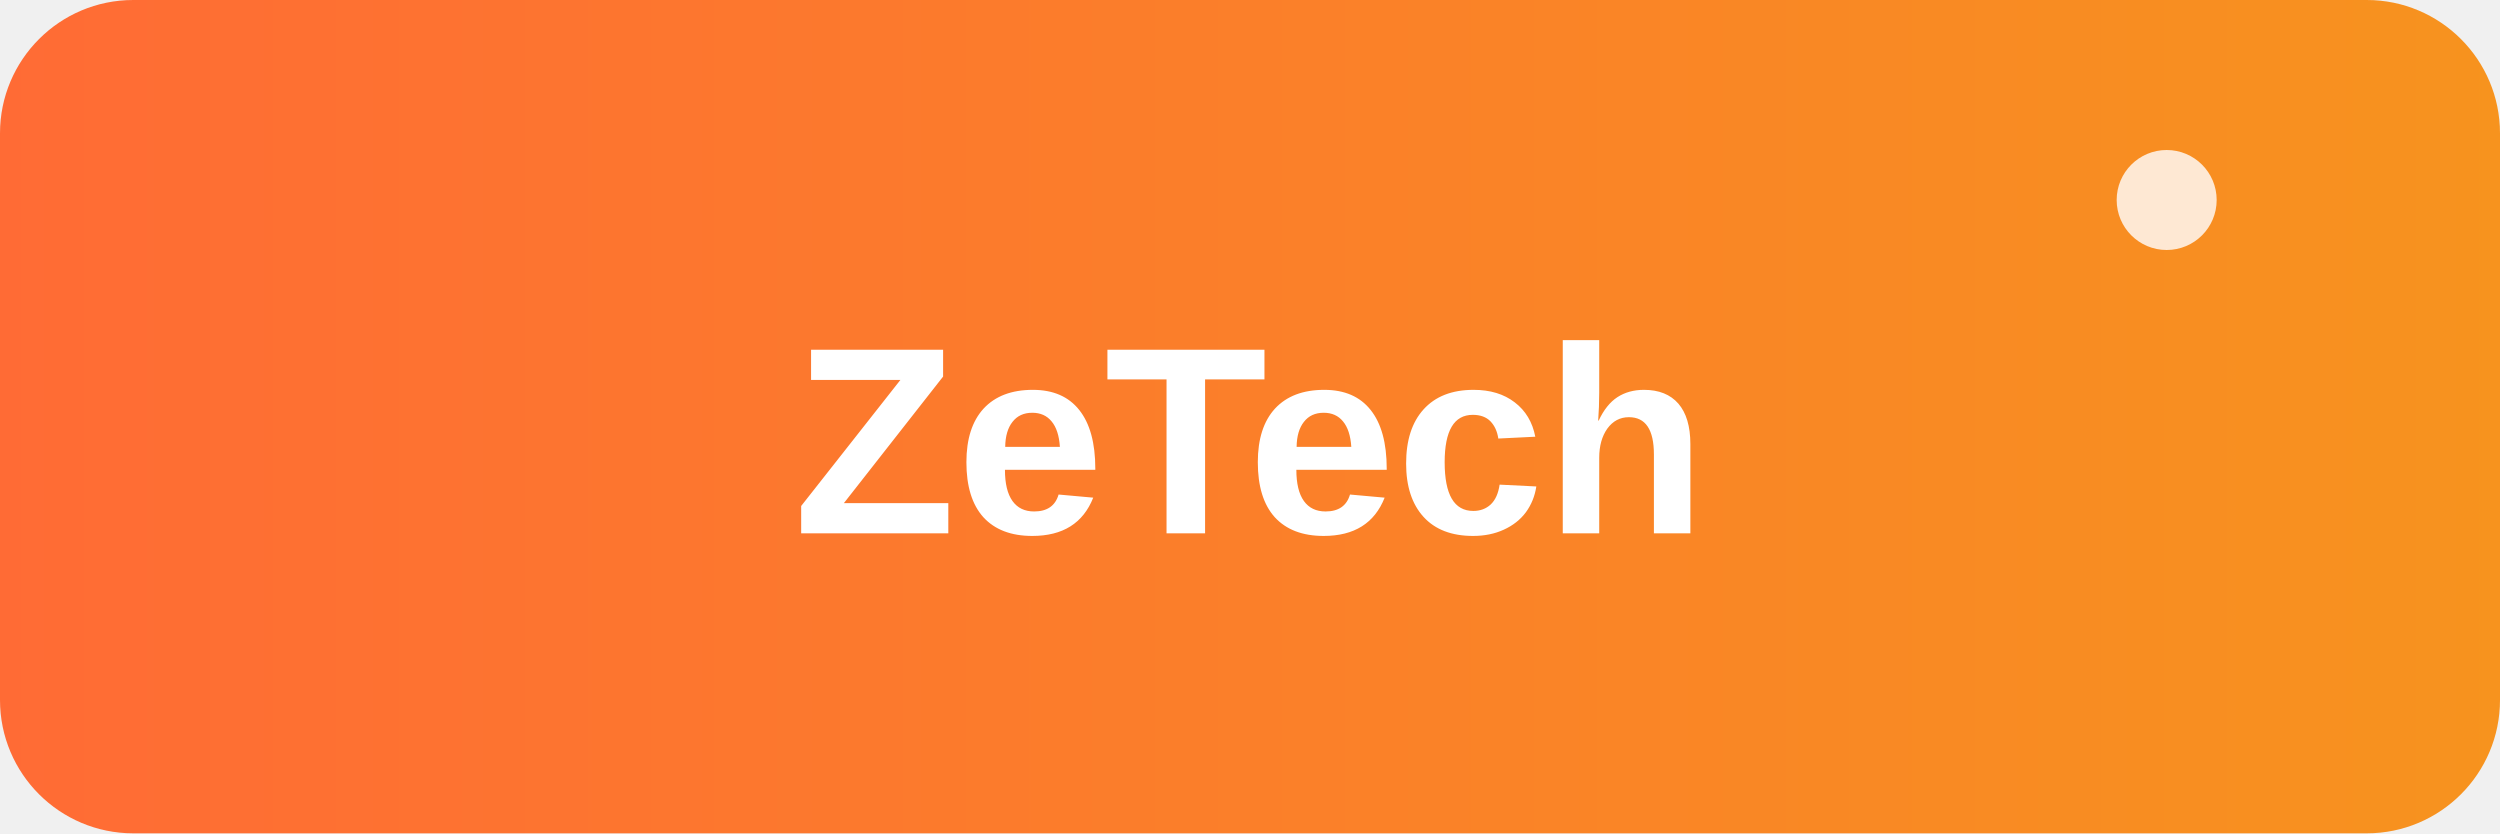
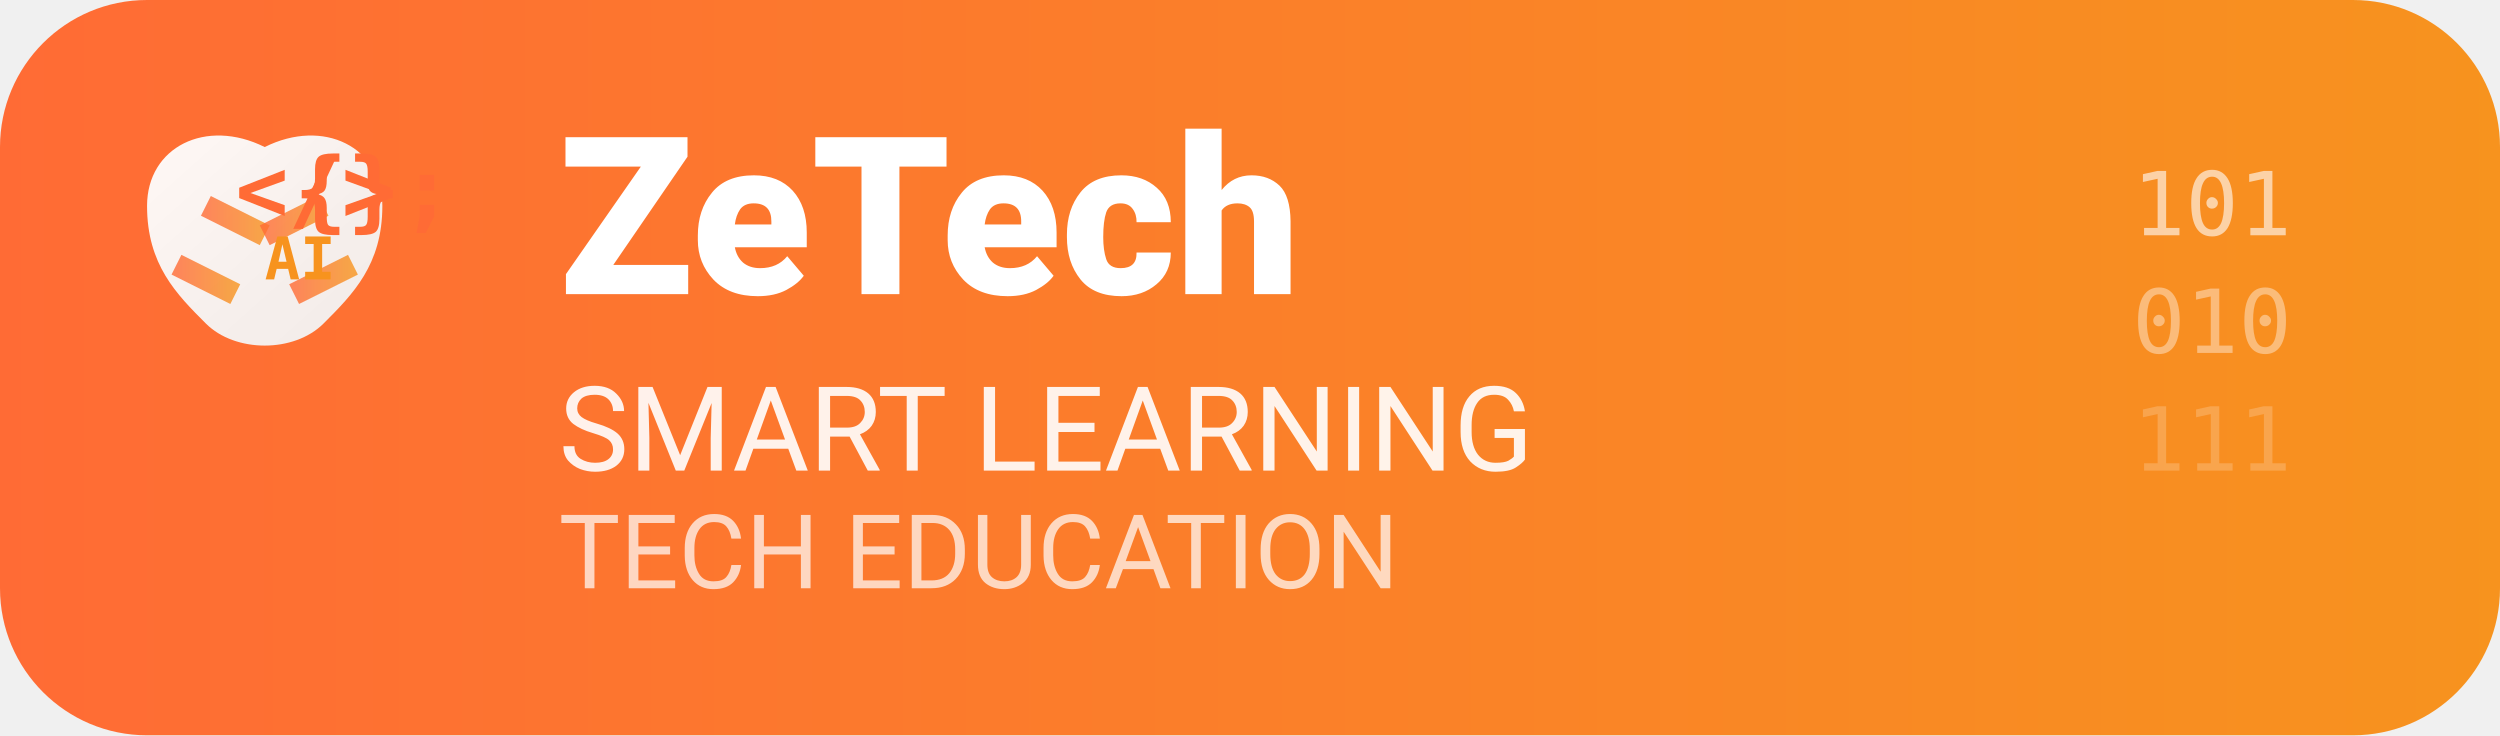
- <svg xmlns="http://www.w3.org/2000/svg" width="150" height="50">
+ <svg xmlns="http://www.w3.org/2000/svg" width="170" height="50">
  <defs>
    <linearGradient id="logoGradient" x1="0%" y1="0%" x2="100%" y2="0%">
      <stop offset="0%" style="stop-color:#ff6b35;stop-opacity:1" />
      <stop offset="100%" style="stop-color:#f7931e;stop-opacity:1" />
    </linearGradient>
+     <linearGradient id="brainGradient" x1="0%" y1="0%" x2="100%" y2="100%">
+       <stop offset="0%" style="stop-color:#ffffff;stop-opacity:1" />
+       <stop offset="100%" style="stop-color:#f0f0f0;stop-opacity:1" />
+     </linearGradient>
+     <linearGradient id="codeGradient" x1="0%" y1="0%" x2="100%" y2="0%">
+       <stop offset="0%" style="stop-color:#ff6b35;stop-opacity:1" />
+       <stop offset="100%" style="stop-color:#f7931e;stop-opacity:1" />
+     </linearGradient>
  </defs>
-   <rect width="150" height="50" fill="url(#logoGradient)" rx="8" />
-   <text x="75" y="32" font-family="Arial, sans-serif" font-size="16" font-weight="bold" text-anchor="middle" fill="white">ZeTech</text>
-   <circle cx="130" cy="12" r="3" fill="white" opacity="0.8" />
+   <rect width="170" height="50" fill="url(#logoGradient)" rx="10" />
+   <g transform="translate(6, 6)">
+     <path d="M12 4 C8 2, 4 4, 4 8 C4 12, 6 14, 8 16 C10 18, 14 18, 16 16 C18 14, 20 12, 20 8 C20 4, 16 2, 12 4 Z" fill="url(#brainGradient)" opacity="0.95" />
+     <line x1="8" y1="8" x2="12" y2="10" stroke="url(#codeGradient)" stroke-width="1.5" opacity="0.8" />
+     <line x1="12" y1="10" x2="16" y2="8" stroke="url(#codeGradient)" stroke-width="1.5" opacity="0.8" />
+     <line x1="6" y1="12" x2="10" y2="14" stroke="url(#codeGradient)" stroke-width="1.5" opacity="0.8" />
+     <line x1="14" y1="14" x2="18" y2="12" stroke="url(#codeGradient)" stroke-width="1.5" opacity="0.8" />
+     <text x="10" y="9" font-family="monospace" font-size="6" fill="#ff6b35" font-weight="bold">&lt;/&gt;</text>
+     <text x="14" y="9" font-family="monospace" font-size="6" fill="#ff6b35" font-weight="bold">{};</text>
+     <text x="12" y="13" font-family="monospace" font-size="4" fill="#f7931e" font-weight="bold">AI</text>
+   </g>
+   <text x="38" y="20" font-family="'Roboto', 'Segoe UI', Arial, sans-serif" font-size="15" font-weight="800" fill="white">ZeTech</text>
+   <text x="38" y="32" font-family="'Roboto', 'Segoe UI', Arial, sans-serif" font-size="8" fill="white" opacity="0.9">SMART LEARNING</text>
+   <text x="38" y="40" font-family="'Roboto', 'Segoe UI', Arial, sans-serif" font-size="7" fill="white" opacity="0.7">TECH EDUCATION</text>
+   <g transform="translate(145, 8)">
+     <text x="0" y="8" font-family="monospace" font-size="6" fill="white" opacity="0.6">101</text>
+     <text x="0" y="16" font-family="monospace" font-size="6" fill="white" opacity="0.4">010</text>
+     <text x="0" y="24" font-family="monospace" font-size="6" fill="white" opacity="0.2">111</text>
+   </g>
</svg>
